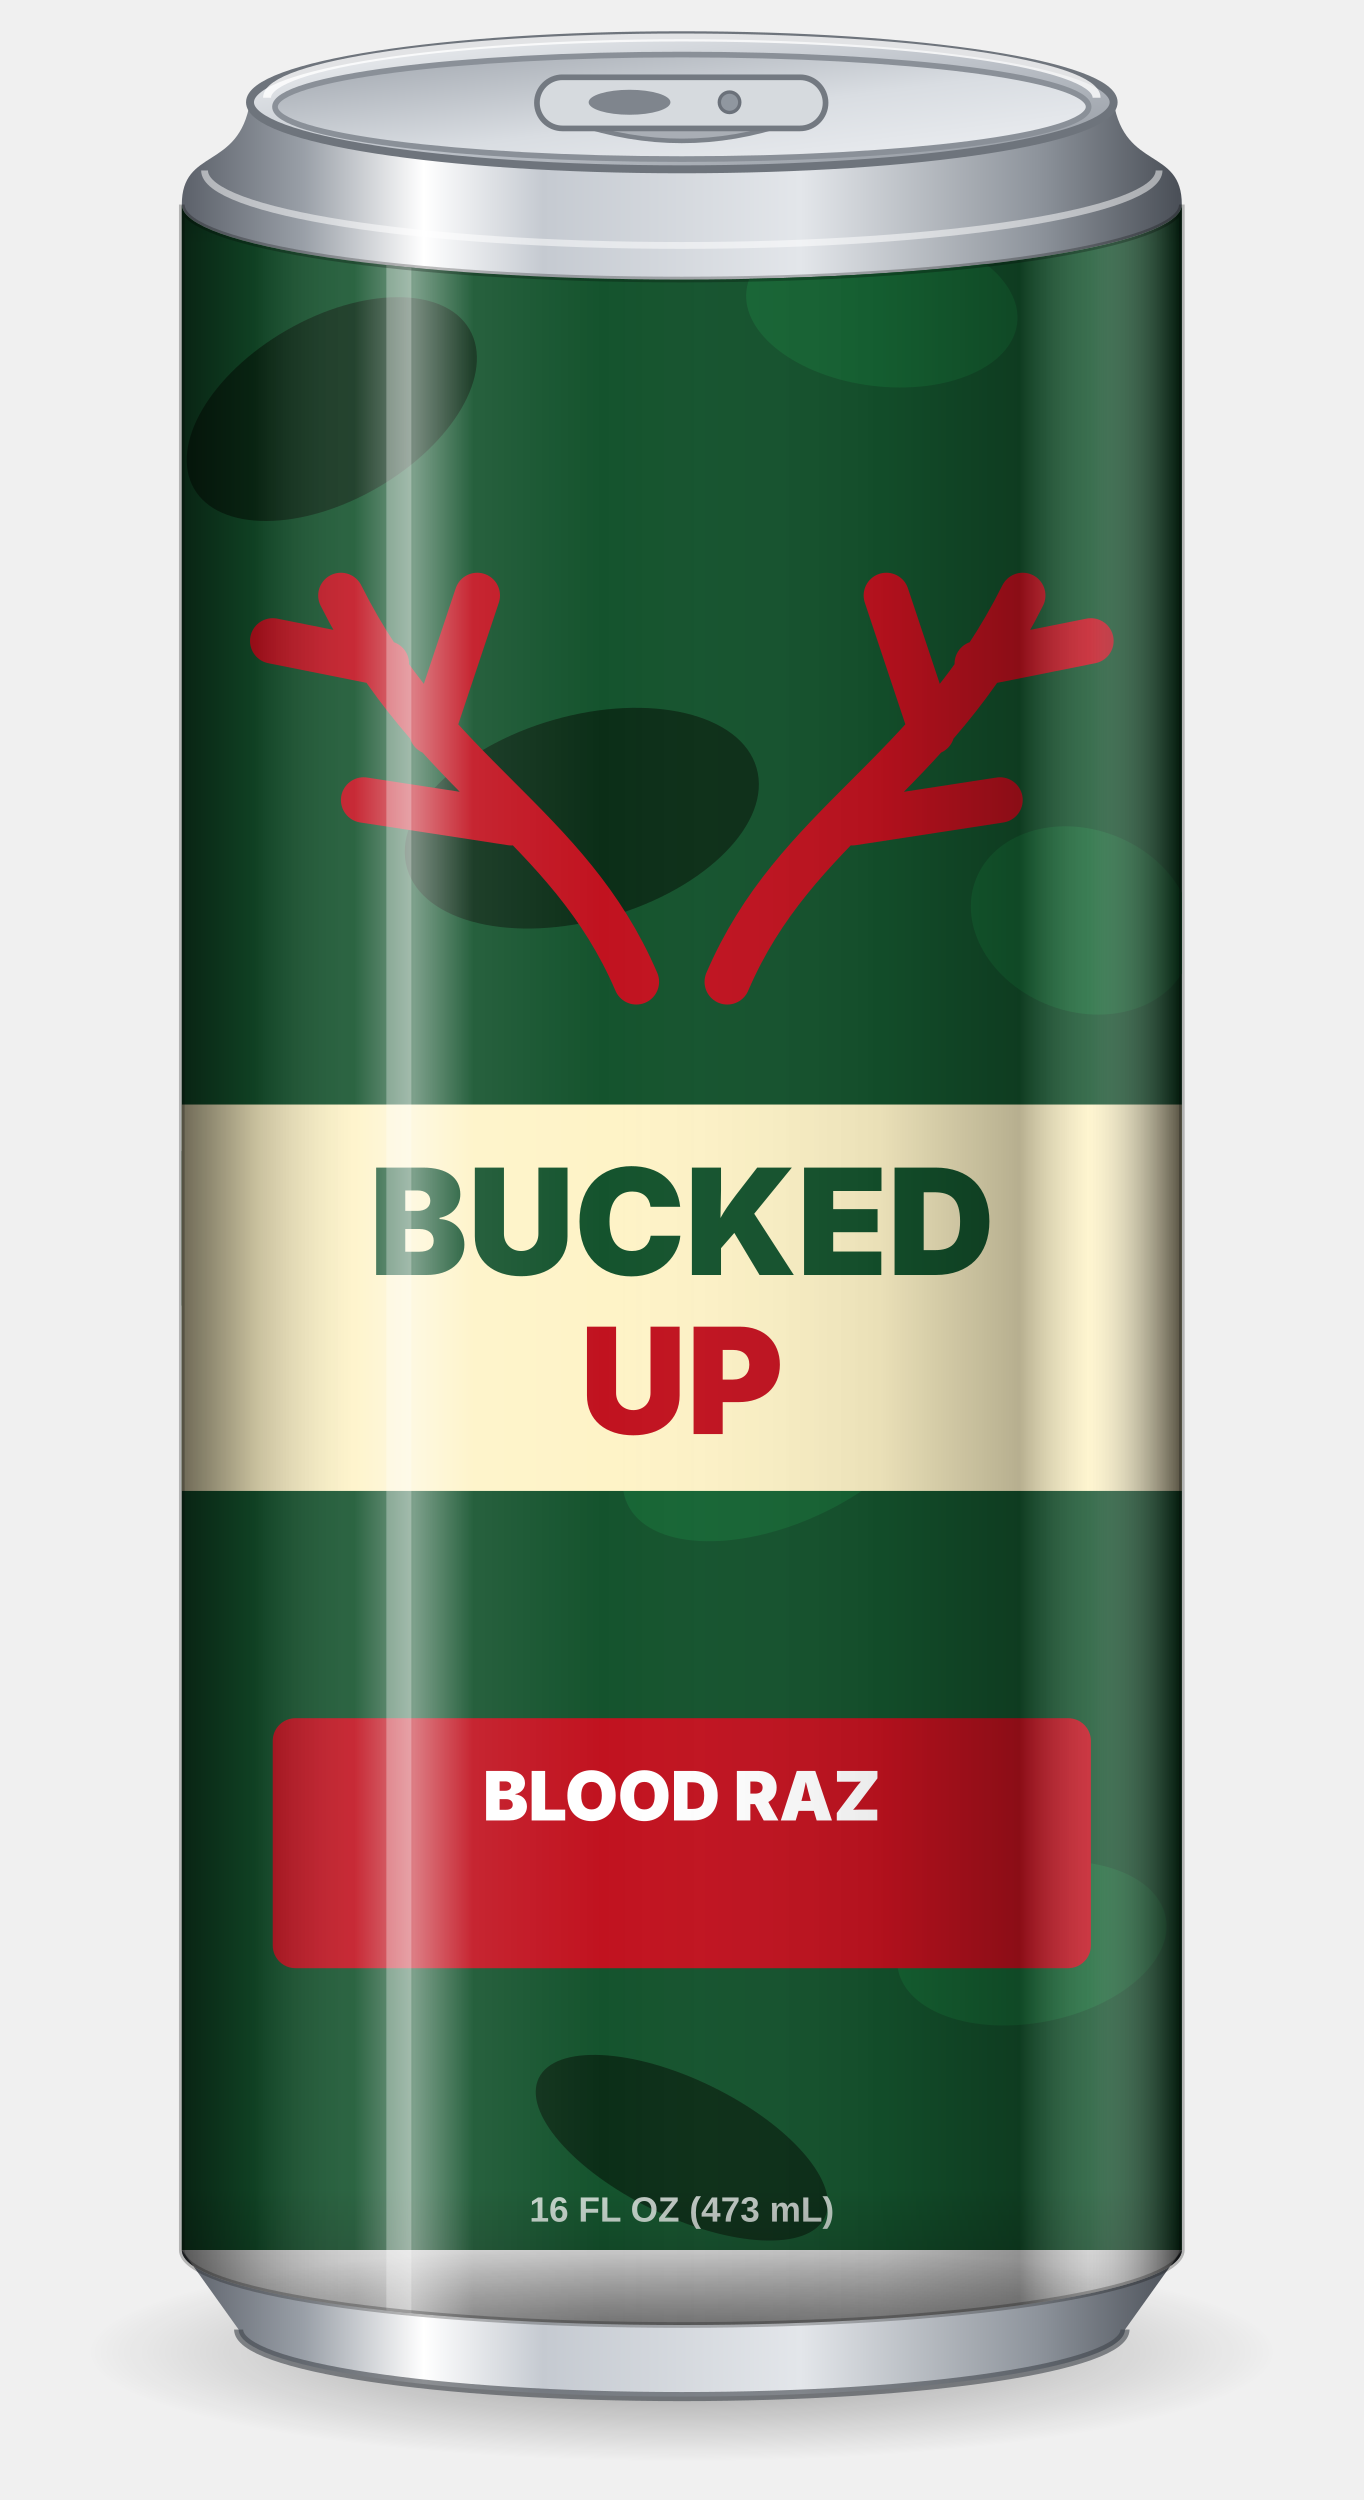
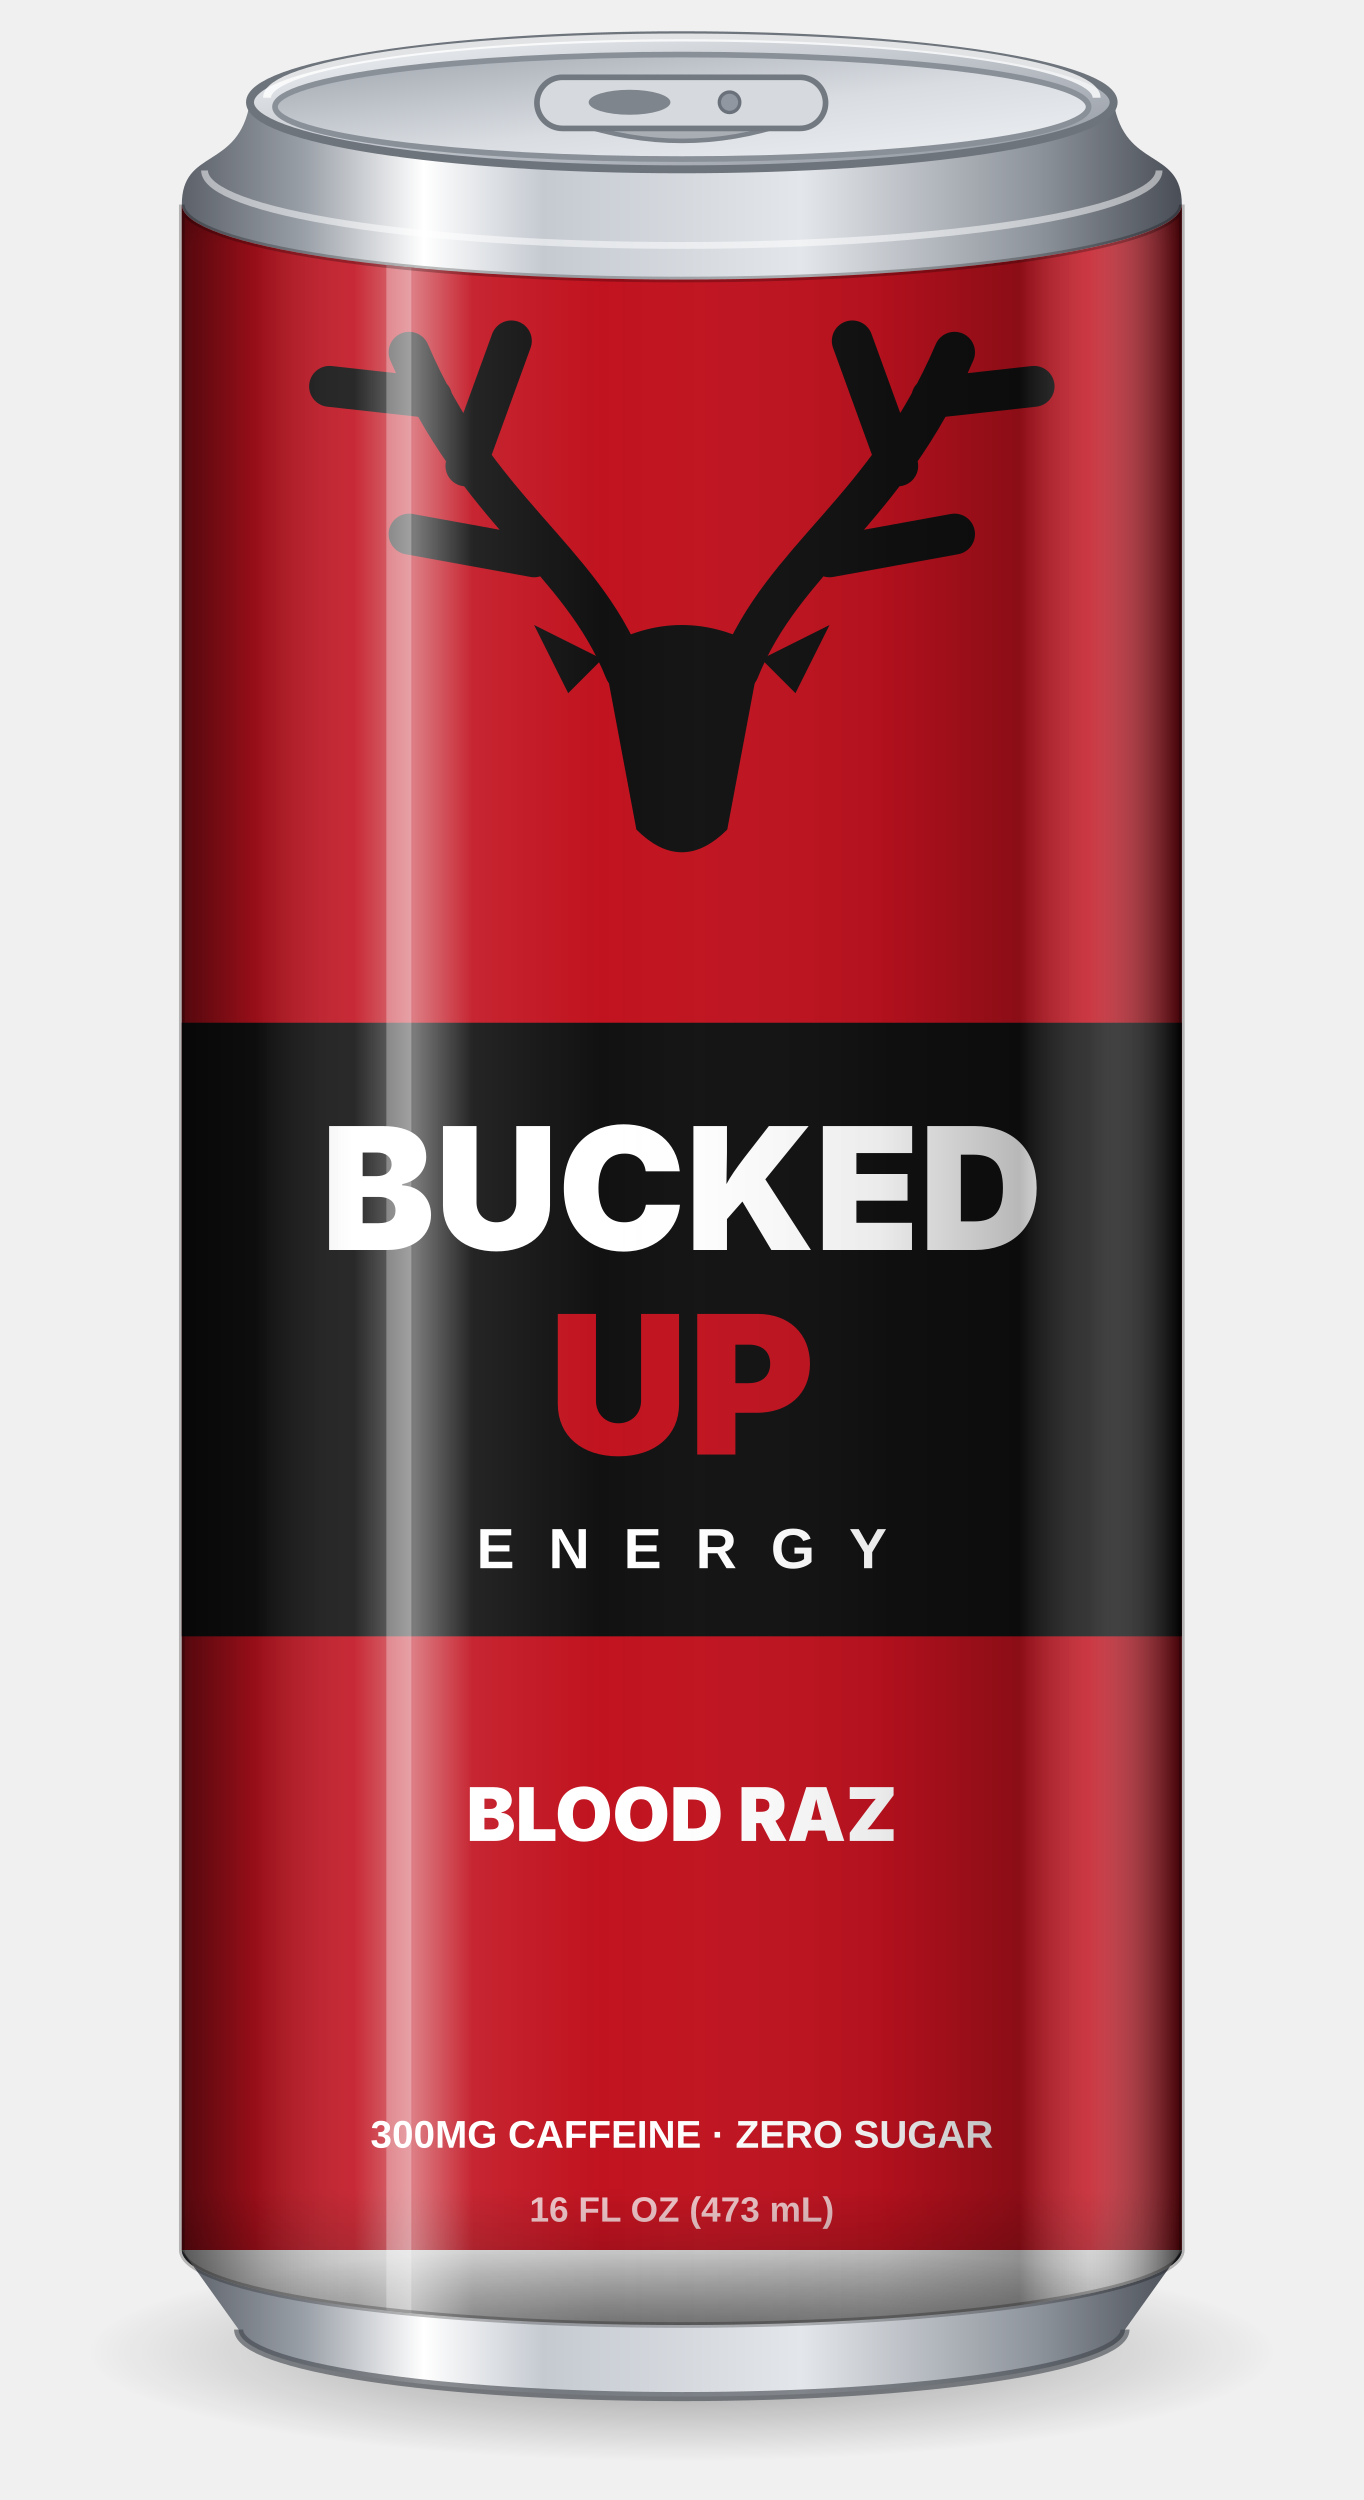
<svg xmlns="http://www.w3.org/2000/svg" viewBox="0 0 120 220" width="120" height="220" role="img" aria-label="Bucked Up Blood Raz can, Second Wind art">
  <defs>
    <linearGradient id="shade-buckedup-blood-raz" x1="0" x2="1">
      <stop offset="0" stop-color="#000" stop-opacity="0.55" />
      <stop offset="0.07" stop-color="#000" stop-opacity="0.22" />
      <stop offset="0.17" stop-color="#fff" stop-opacity="0.10" />
      <stop offset="0.23" stop-color="#fff" stop-opacity="0.45" />
      <stop offset="0.29" stop-color="#fff" stop-opacity="0.08" />
      <stop offset="0.42" stop-color="#fff" stop-opacity="0" />
      <stop offset="0.70" stop-color="#000" stop-opacity="0.08" />
      <stop offset="0.84" stop-color="#000" stop-opacity="0.28" />
      <stop offset="0.91" stop-color="#fff" stop-opacity="0.16" />
      <stop offset="1" stop-color="#000" stop-opacity="0.62" />
    </linearGradient>
    <linearGradient id="vshade-buckedup-blood-raz" x1="0" y1="0" x2="0" y2="1">
      <stop offset="0" stop-color="#000" stop-opacity="0.28" />
      <stop offset="0.05" stop-color="#000" stop-opacity="0" />
      <stop offset="0.94" stop-color="#000" stop-opacity="0" />
      <stop offset="1" stop-color="#000" stop-opacity="0.32" />
    </linearGradient>
    <linearGradient id="metal-buckedup-blood-raz" x1="0" x2="1">
      <stop offset="0" stop-color="#5d626b" />
      <stop offset="0.12" stop-color="#9aa0a8" />
      <stop offset="0.24" stop-color="#ffffff" />
      <stop offset="0.36" stop-color="#c5cad1" />
      <stop offset="0.62" stop-color="#e3e6ea" />
      <stop offset="0.86" stop-color="#8d939b" />
      <stop offset="1" stop-color="#4b5058" />
    </linearGradient>
    <linearGradient id="lid-buckedup-blood-raz" x1="0" y1="0" x2="1" y2="1">
      <stop offset="0" stop-color="#f4f6f8" />
      <stop offset="0.5" stop-color="#bfc4cb" />
      <stop offset="1" stop-color="#8e949c" />
    </linearGradient>
    <linearGradient id="well-buckedup-blood-raz" x1="0" y1="0" x2="1" y2="1">
      <stop offset="0" stop-color="#9ea4ac" />
      <stop offset="0.55" stop-color="#d9dde2" />
      <stop offset="1" stop-color="#eef0f3" />
    </linearGradient>
    <radialGradient id="floor-buckedup-blood-raz">
      <stop offset="0" stop-color="#000" stop-opacity="0.4" />
      <stop offset="1" stop-color="#000" stop-opacity="0" />
    </radialGradient>
    <clipPath id="body-buckedup-blood-raz">
      <path d="M16 18 A44.0 6.6 0 0 0 104 18 L104 198 A44.0 6.6 0 0 1 16 198 Z" />
    </clipPath>
  </defs>
  <ellipse cx="60.0" cy="207" rx="52.0" ry="9.6" fill="url(#floor-buckedup-blood-raz)" />
  <path d="M16 198 A44.0 6.6 0 0 0 104 198 L99 205 A39.0 5.9 0 0 1 21 205 Z" fill="url(#metal-buckedup-blood-raz)" />
  <path d="M21 205 A39.0 5.9 0 0 0 99 205" stroke="#3f444b" stroke-width="0.8" fill="none" opacity="0.6" />
  <path d="M16 18 C16 13,21 15,22 9 L98 9 C99 15,104 13,104 18 A44.0 6.6 0 0 1 16 18 Z" fill="url(#metal-buckedup-blood-raz)" />
  <path d="M18 15 A42.0 6.6 0 0 0 102 15" stroke="#fff" stroke-width="0.6" fill="none" opacity="0.5" />
  <g clip-path="url(#body-buckedup-blood-raz)">
-     <rect x="16" y="18" width="88" height="180" fill="#14532d" />
-     <ellipse cx="29.2" cy="36.0" rx="14" ry="8" fill="#0b2e17" transform="rotate(-30 29.2 36.0)" />
-     <ellipse cx="77.6" cy="27.0" rx="12" ry="7" fill="#166534" transform="rotate(7 77.6 27.0)" />
-     <ellipse cx="51.2" cy="72.0" rx="16" ry="9" fill="#0b2e17" transform="rotate(-16 51.2 72.0)" />
-     <ellipse cx="95.2" cy="81.0" rx="10" ry="8" fill="#166534" transform="rotate(21 95.2 81.0)" />
-     <ellipse cx="24.8" cy="108.0" rx="12" ry="10" fill="#0b2e17" transform="rotate(-2 24.8 108.0)" />
-     <ellipse cx="68.8" cy="126.0" rx="15" ry="8" fill="#166534" transform="rotate(-25 68.8 126.0)" />
-     <ellipse cx="38.0" cy="162.0" rx="13" ry="9" fill="#0b2e17" transform="rotate(12 38.0 162.0)" />
-     <ellipse cx="90.8" cy="171.0" rx="12" ry="7" fill="#166534" transform="rotate(-11 90.8 171.0)" />
-     <ellipse cx="60.0" cy="189.0" rx="14" ry="6" fill="#0b2e17" transform="rotate(26 60.0 189.0)" />
-     <path d="M64.0 86.4 C70.0 72.4,82.0 68.4,90.0 52.4 M75.0 72.4 L88.0 70.4 M82.0 64.4 L78.0 52.4 M86.0 58.4 L96.0 56.4" stroke="#c1121f" stroke-width="4" fill="none" stroke-linecap="round" />
-     <path d="M56.0 86.4 C50.0 72.4,38.0 68.4,30.0 52.4 M45.0 72.4 L32.0 70.4 M38.0 64.4 L42.0 52.4 M34.0 58.4 L24.0 56.4" stroke="#c1121f" stroke-width="4" fill="none" stroke-linecap="round" />
-     <rect x="16" y="97.2" width="88" height="34" fill="#fef3c7" />
-     <text x="60.0" y="112.2" font-family="'Arial Black','Inter Black','Helvetica Neue',Arial,sans-serif" font-size="13" font-weight="900" text-anchor="middle" fill="#14532d" textLength="72.0" lengthAdjust="spacingAndGlyphs">BUCKED</text>
-     <text x="60.0" y="126.2" font-family="'Arial Black','Inter Black','Helvetica Neue',Arial,sans-serif" font-size="13" font-weight="900" text-anchor="middle" fill="#c1121f">UP</text>
-     <rect x="24" y="151.2" width="72" height="22" rx="2" fill="#c1121f" />
-     <text x="60.0" y="160.2" font-family="'Arial Black','Inter Black','Helvetica Neue',Arial,sans-serif" font-size="6" font-weight="900" text-anchor="middle" fill="#ffffff">BLOOD RAZ</text>
+     <rect x="16" y="18" width="88" height="180" fill="#c1121f" />
+     <rect x="16" y="90.0" width="88" height="54.0" fill="#111" />
+     <path d="M65.0 59.0 C69.0 49.0,78.0 45.0,84.0 31.0 M73.0 49.0 L84.0 47.0 M79.0 41.0 L75.0 30.0 M82.0 35.0 L91.0 34.0" stroke="#111" stroke-width="3.6" fill="none" stroke-linecap="round" />
+     <path d="M55.0 59.0 C51.0 49.0,42.0 45.0,36.0 31.0 M47.0 49.0 L36.0 47.0 M41.0 41.0 L45.0 30.0 M38.0 35.0 L29.0 34.0" stroke="#111" stroke-width="3.6" fill="none" stroke-linecap="round" />
+     <path d="M53.0 57.0 Q60.0 53.0 67.0 57.0 L64.0 73.0 Q60.0 77.0 56.0 73.0 Z" fill="#111" />
+     <path d="M53.0 58.0 l-6 -3 3 6 z M67.0 58.0 l6 -3 -3 6 z" fill="#111" />
+     <text x="60.0" y="110.0" font-family="'Arial Black','Inter Black','Helvetica Neue',Arial,sans-serif" font-size="15" font-weight="900" text-anchor="middle" fill="#fff" textLength="74.0" lengthAdjust="spacingAndGlyphs">BUCKED</text>
+     <text x="60.0" y="128.0" font-family="'Arial Black','Inter Black','Helvetica Neue',Arial,sans-serif" font-size="17" font-weight="900" text-anchor="middle" fill="#c1121f">UP</text>
+     <text x="60.0" y="138.0" font-family="'Helvetica Neue',Arial,Inter,sans-serif" font-size="5" font-weight="800" text-anchor="middle" fill="#fff" letter-spacing="3">ENERGY</text>
+     <text x="60.0" y="162.0" font-family="'Arial Black','Inter Black','Helvetica Neue',Arial,sans-serif" font-size="6.5" font-weight="900" text-anchor="middle" fill="#ffffff">BLOOD RAZ</text>
+     <text x="60.0" y="189.0" font-family="'Helvetica Neue',Arial,Inter,sans-serif" font-size="3.4" font-weight="800" text-anchor="middle" fill="#ffffff">300MG CAFFEINE · ZERO SUGAR</text>
    <text x="60.0" y="195.5" font-family="'Helvetica Neue',Arial,Inter,sans-serif" font-size="3.1" font-weight="700" text-anchor="middle" fill="#ffffff" opacity="0.75">16 FL OZ (473 mL)</text>
    <rect x="16" y="11.4" width="88" height="193.2" fill="url(#vshade-buckedup-blood-raz)" />
    <rect x="16" y="11.4" width="88" height="193.2" fill="url(#shade-buckedup-blood-raz)" />
    <rect x="34.0" y="11.4" width="2.2" height="193.2" fill="#fff" opacity="0.3" />
  </g>
  <path d="M16 18 A44.0 6.6 0 0 0 104 18 L104 198 A44.0 6.6 0 0 1 16 198 Z" fill="none" stroke="#000" stroke-opacity="0.25" stroke-width="0.5" />
  <ellipse cx="60.0" cy="9" rx="38.0" ry="5.9" fill="url(#lid-buckedup-blood-raz)" stroke="#6e747c" stroke-width="0.7" />
  <ellipse cx="60.0" cy="9.4" rx="35.8" ry="4.6" fill="url(#well-buckedup-blood-raz)" stroke="#8a9098" stroke-width="0.5" />
  <path d="M50.6 10.8 q9.4 3.2 18.8 0 l-2.5 -2.1 h-13.8 z" fill="#a9aeb5" stroke="#7c828a" stroke-width="0.4" />
  <path d="M49.5 6.8 h20.9 a2.2 2.2 0 0 1 0 4.5 h-20.9 a2.2 2.2 0 0 1 0 -4.5 z" fill="#d6dade" stroke="#737981" stroke-width="0.5" />
  <ellipse cx="55.4" cy="9" rx="3.6" ry="1.1" fill="#7f858d" />
  <circle cx="64.2" cy="9" r="0.9" fill="#9097a0" stroke="#6b717a" stroke-width="0.3" />
  <path d="M23.5 8.6 A36.5 5.3 0 0 1 96.5 8.6" stroke="#fff" stroke-width="0.7" fill="none" opacity="0.8" />
</svg>
